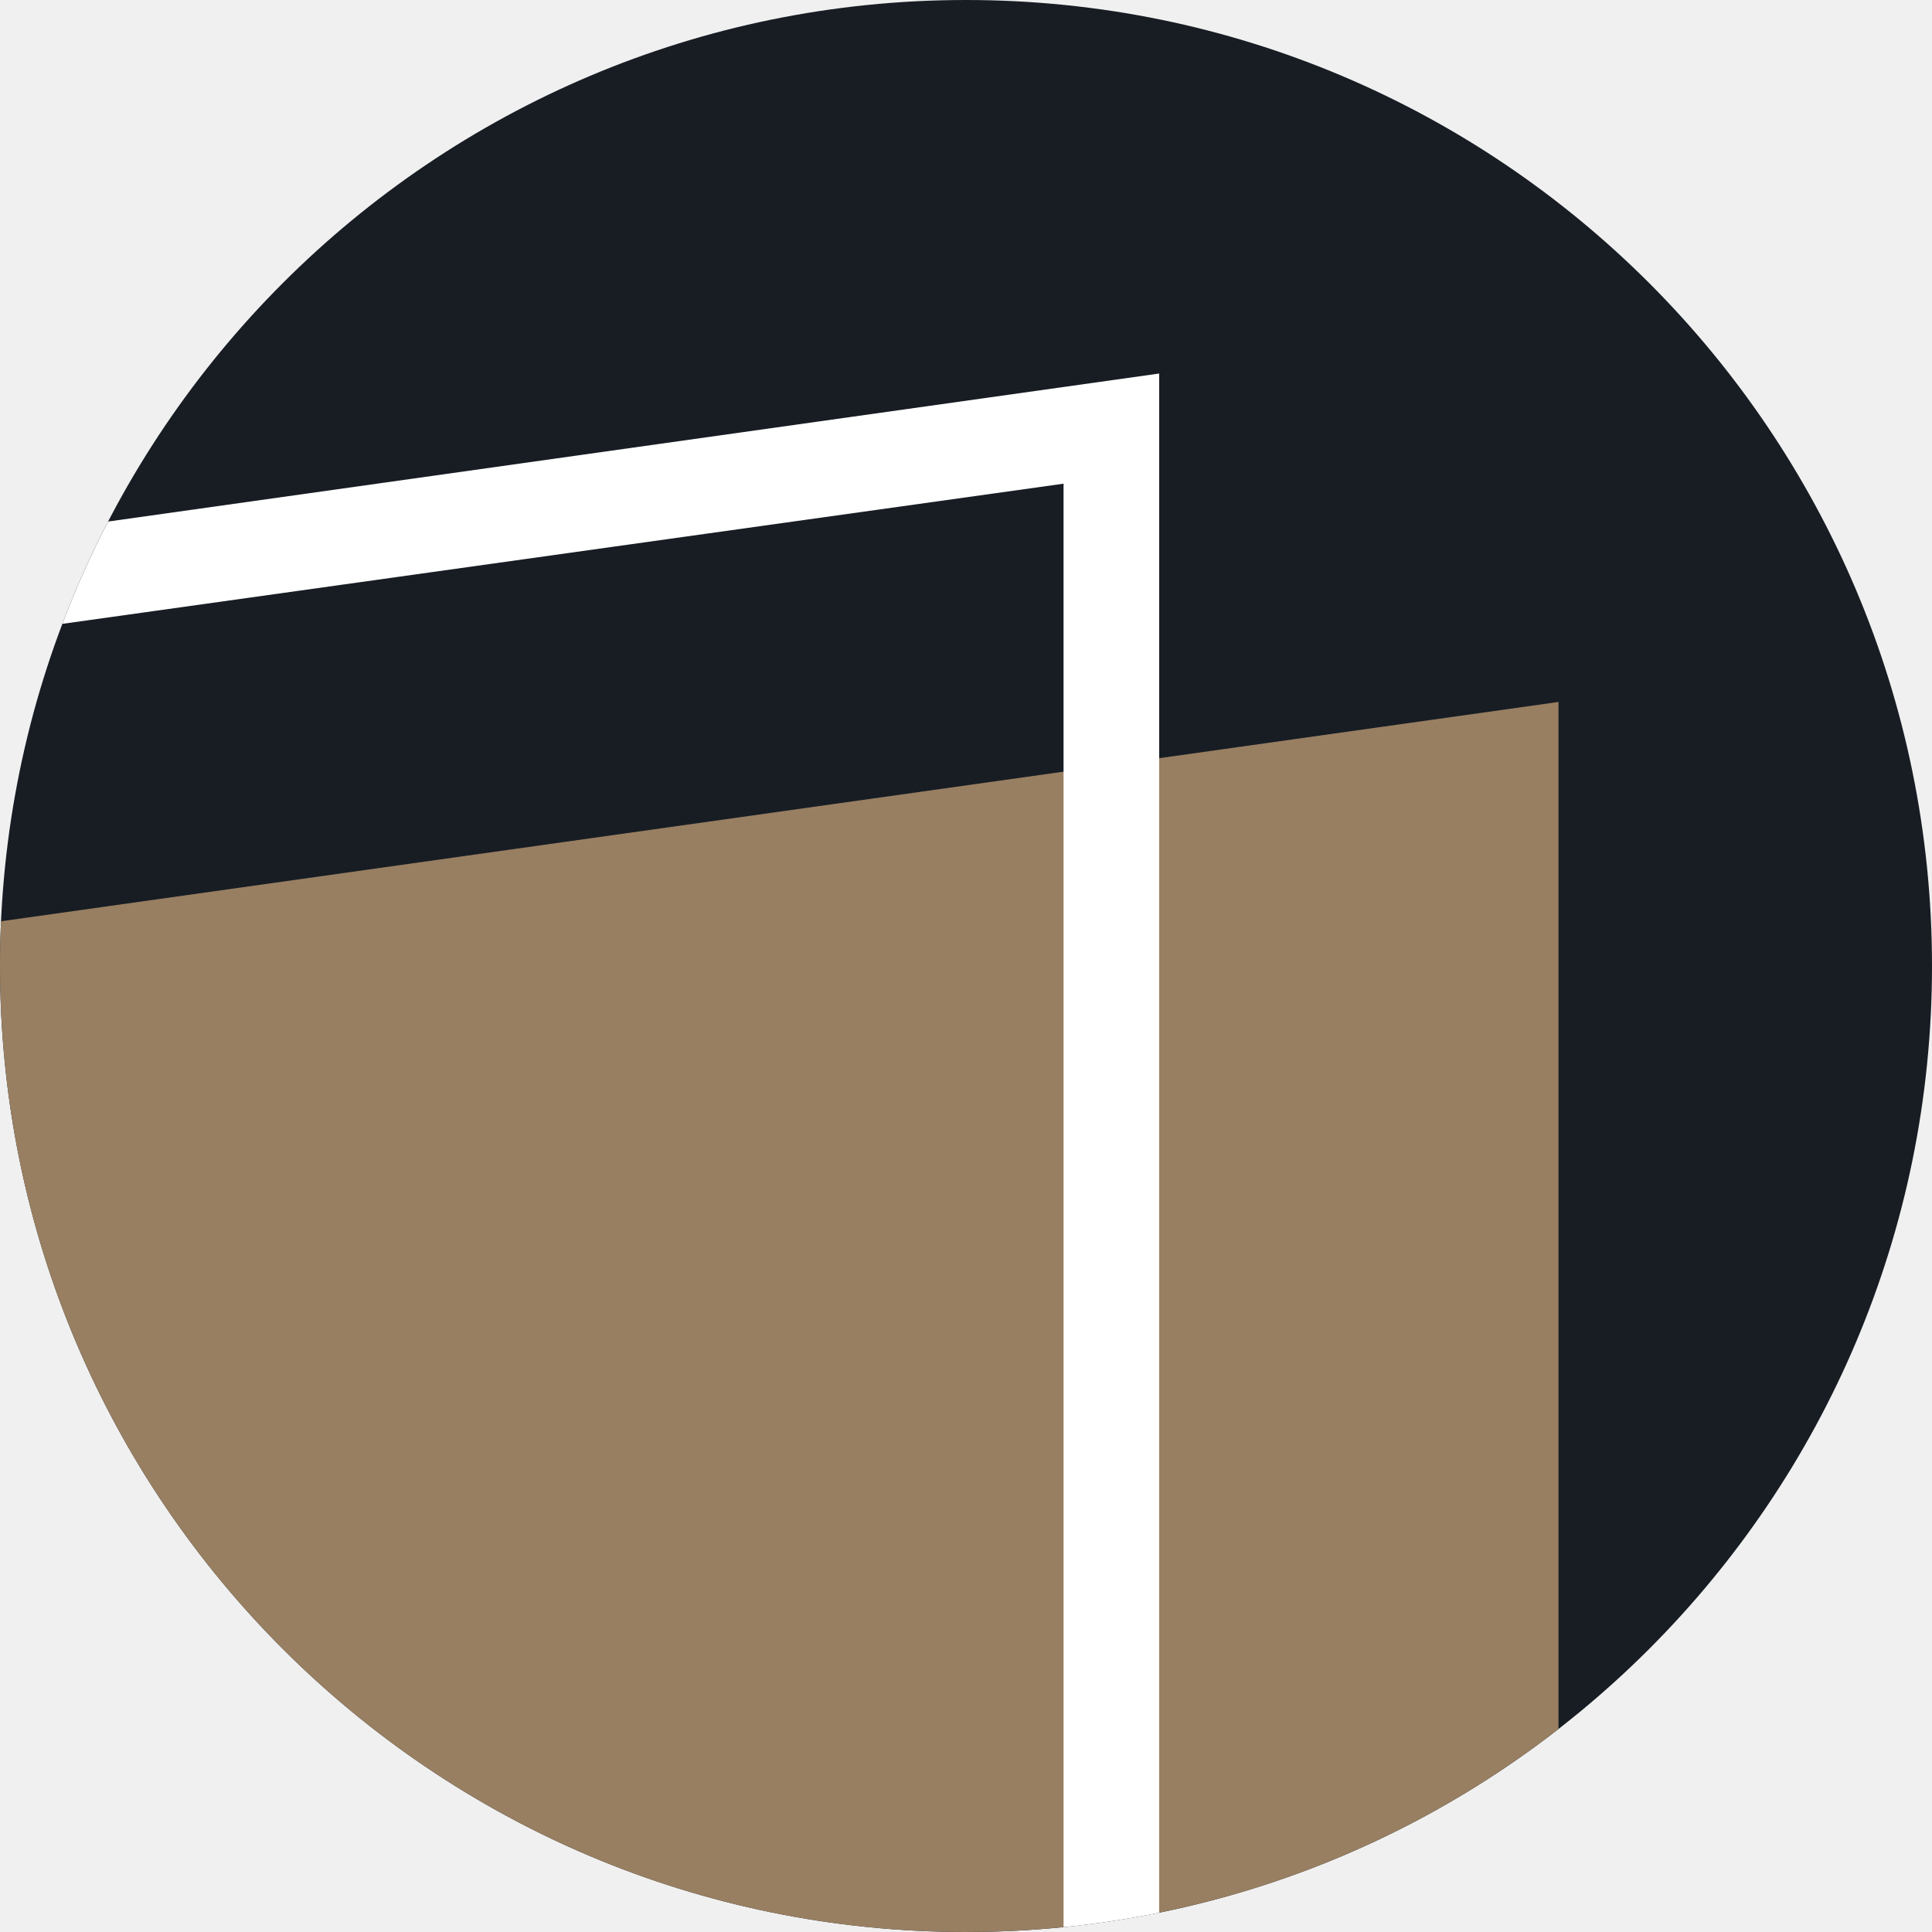
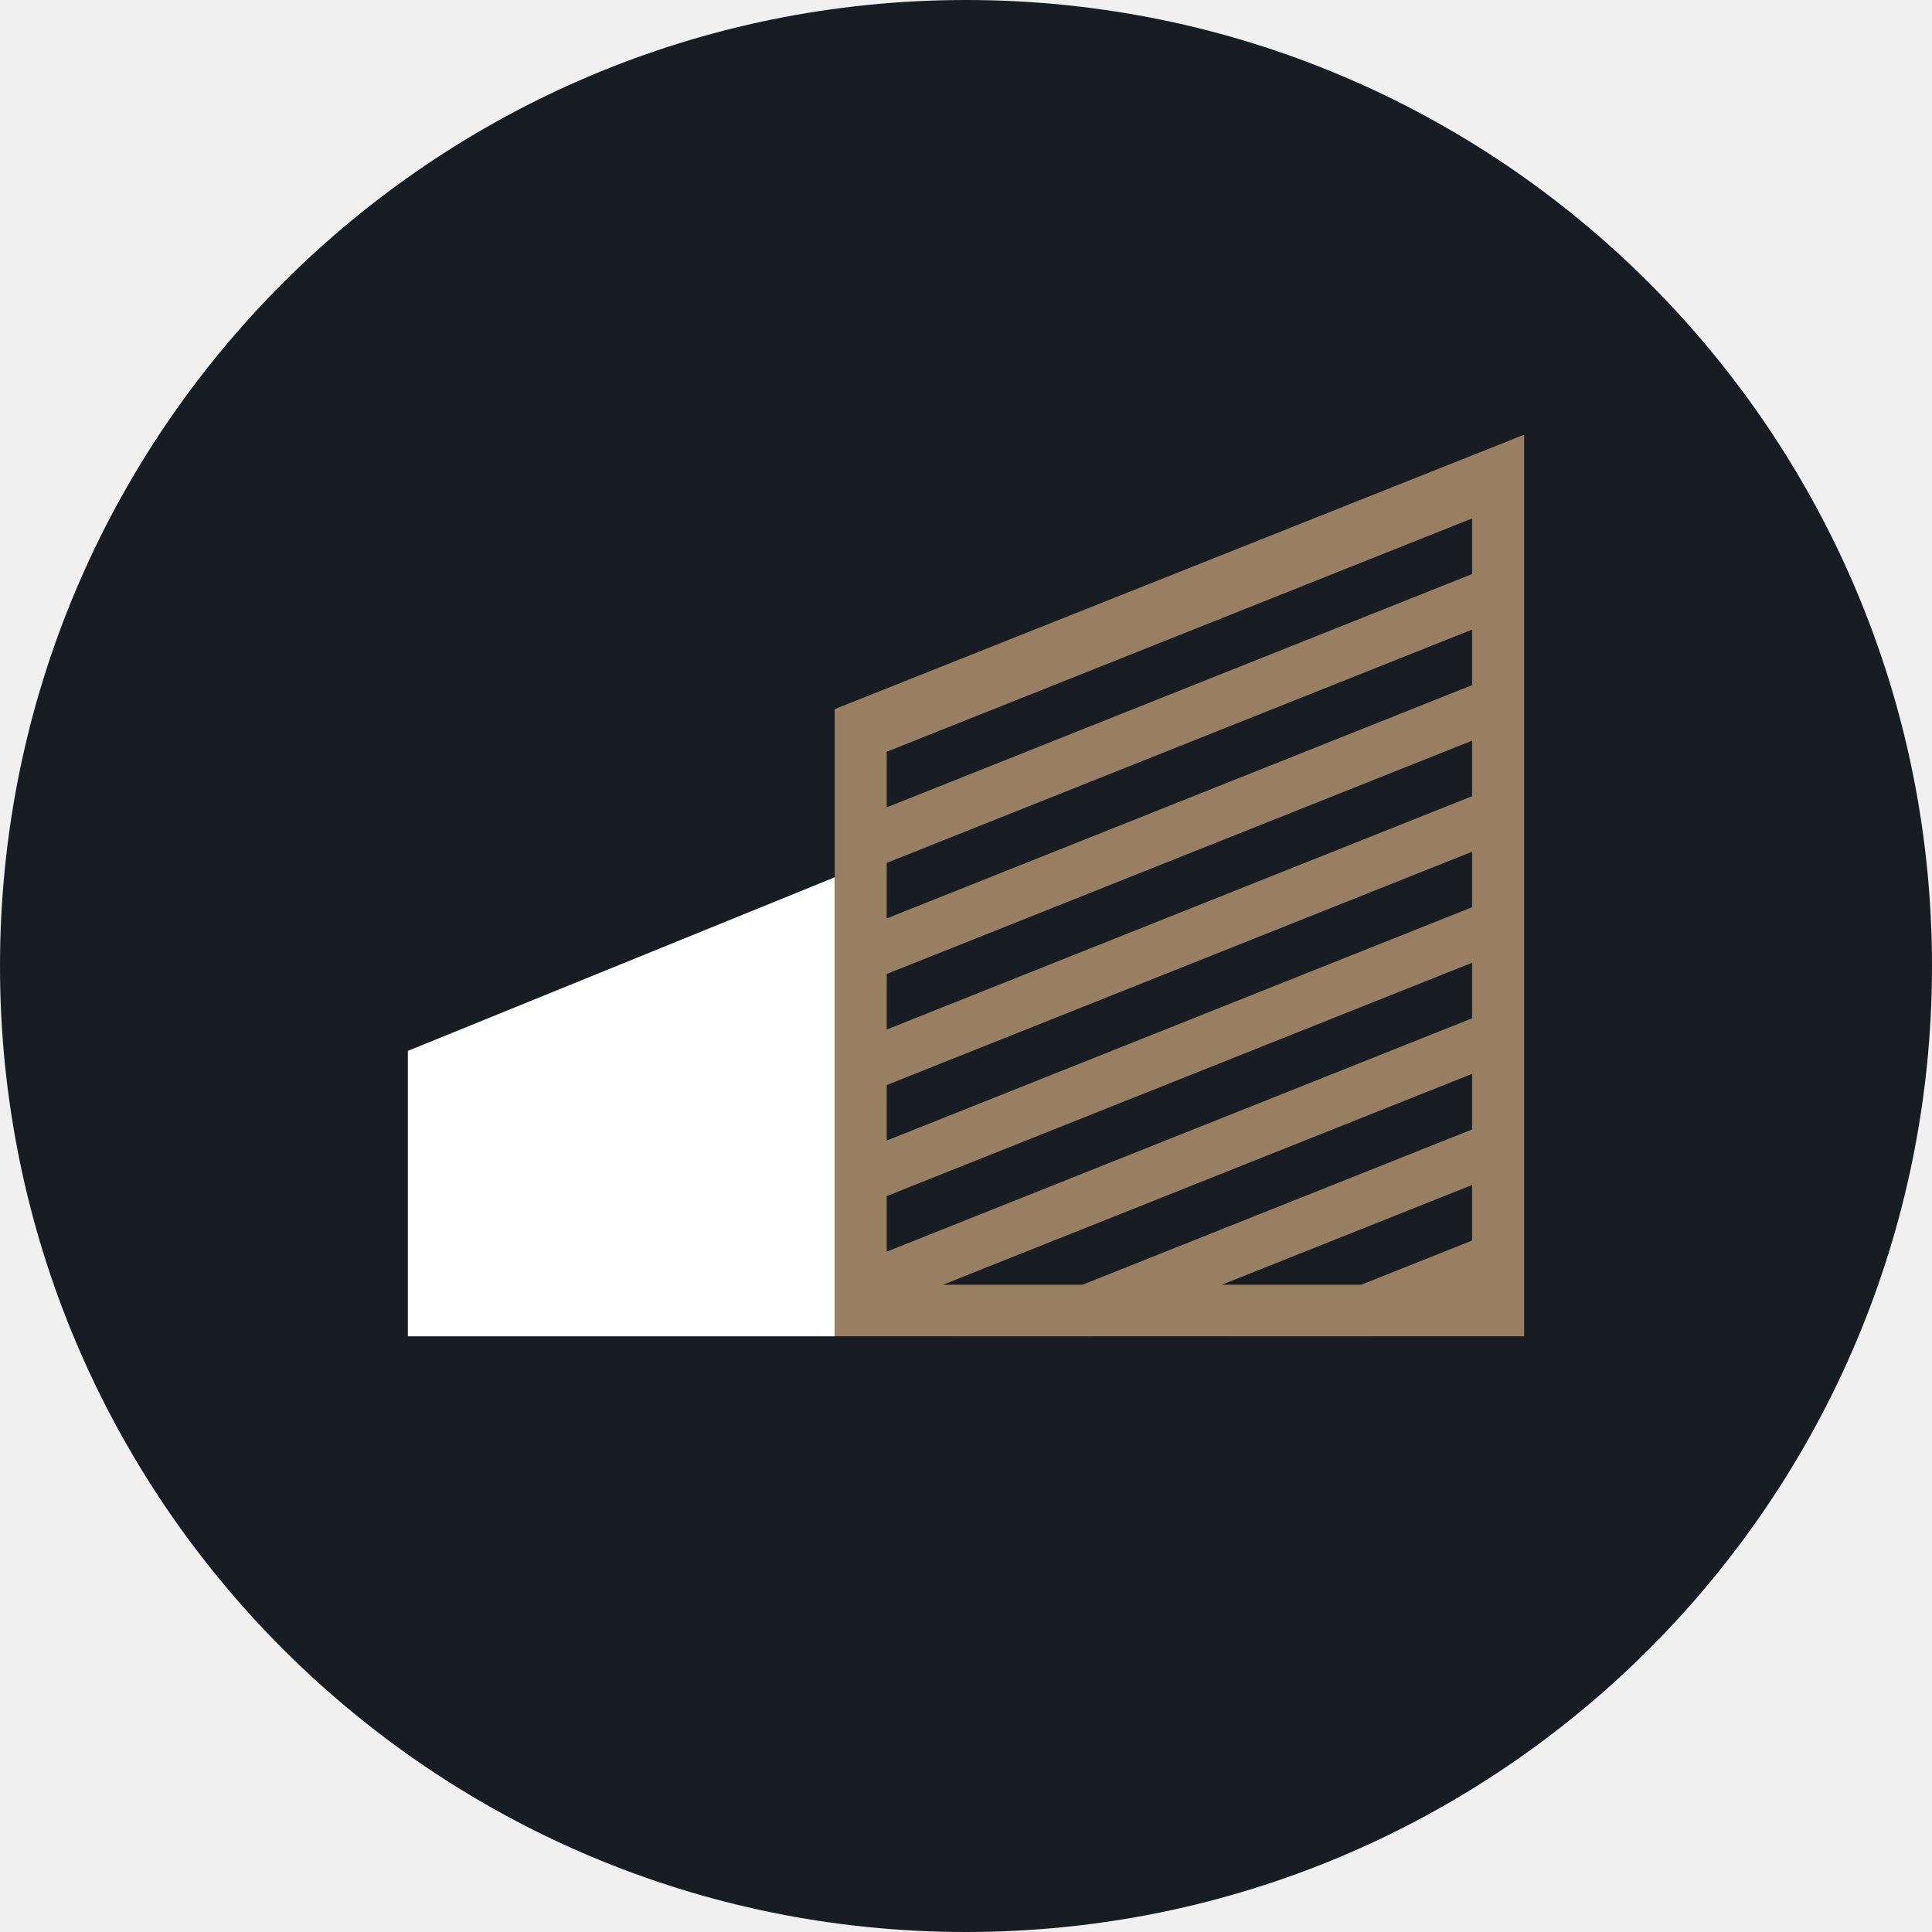
<svg xmlns="http://www.w3.org/2000/svg" width="180" height="180" viewBox="0 0 180 180" fill="none">
  <path d="M180 90C180 139.706 139.706 180 90 180C40.294 180 0 139.706 0 90C0 40.294 40.294 0 90 0C139.706 0 180 40.294 180 90Z" fill="#181D24" />
-   <path d="M0.095 85.833L145.2 65.4V161.089C129.958 172.942 110.803 180 90 180C40.294 180 0 139.706 0 90C0 88.603 0.032 87.214 0.095 85.833Z" fill="#987F62" />
-   <path d="M10.073 48.591L108 34.8V178.2C105.08 178.793 102.108 179.245 99.089 179.548V45.063L5.808 58.123C7.05 54.848 8.475 51.668 10.073 48.591Z" fill="white" />
+   <path d="M77.765 124.5V81.736L38 97.91V124.5H77.765Z" fill="white" />
+   <path fill-rule="evenodd" clip-rule="evenodd" d="M77.765 66.065L142 40.5V124.498H127.751L127.746 124.5H114.764L114.769 124.498H101.784L101.78 124.5H88.797L88.802 124.498H77.765V66.065ZM82.613 70.04V75.22L137.152 53.483V48.302L82.613 70.04ZM137.152 58.657L82.613 80.395V85.569L137.152 63.831V58.657ZM137.152 69.005L82.613 90.743V95.917L137.152 74.18V69.005ZM137.152 79.354L82.613 101.092V106.261L137.152 84.523V79.354ZM137.152 89.697L82.613 111.435V116.611L137.152 94.873V89.697ZM137.152 100.047L87.848 119.698H100.845L137.152 105.227V100.047ZM137.152 110.401L113.827 119.698H126.811L137.152 115.577V110.401Z" fill="#987F62" />
</svg>
